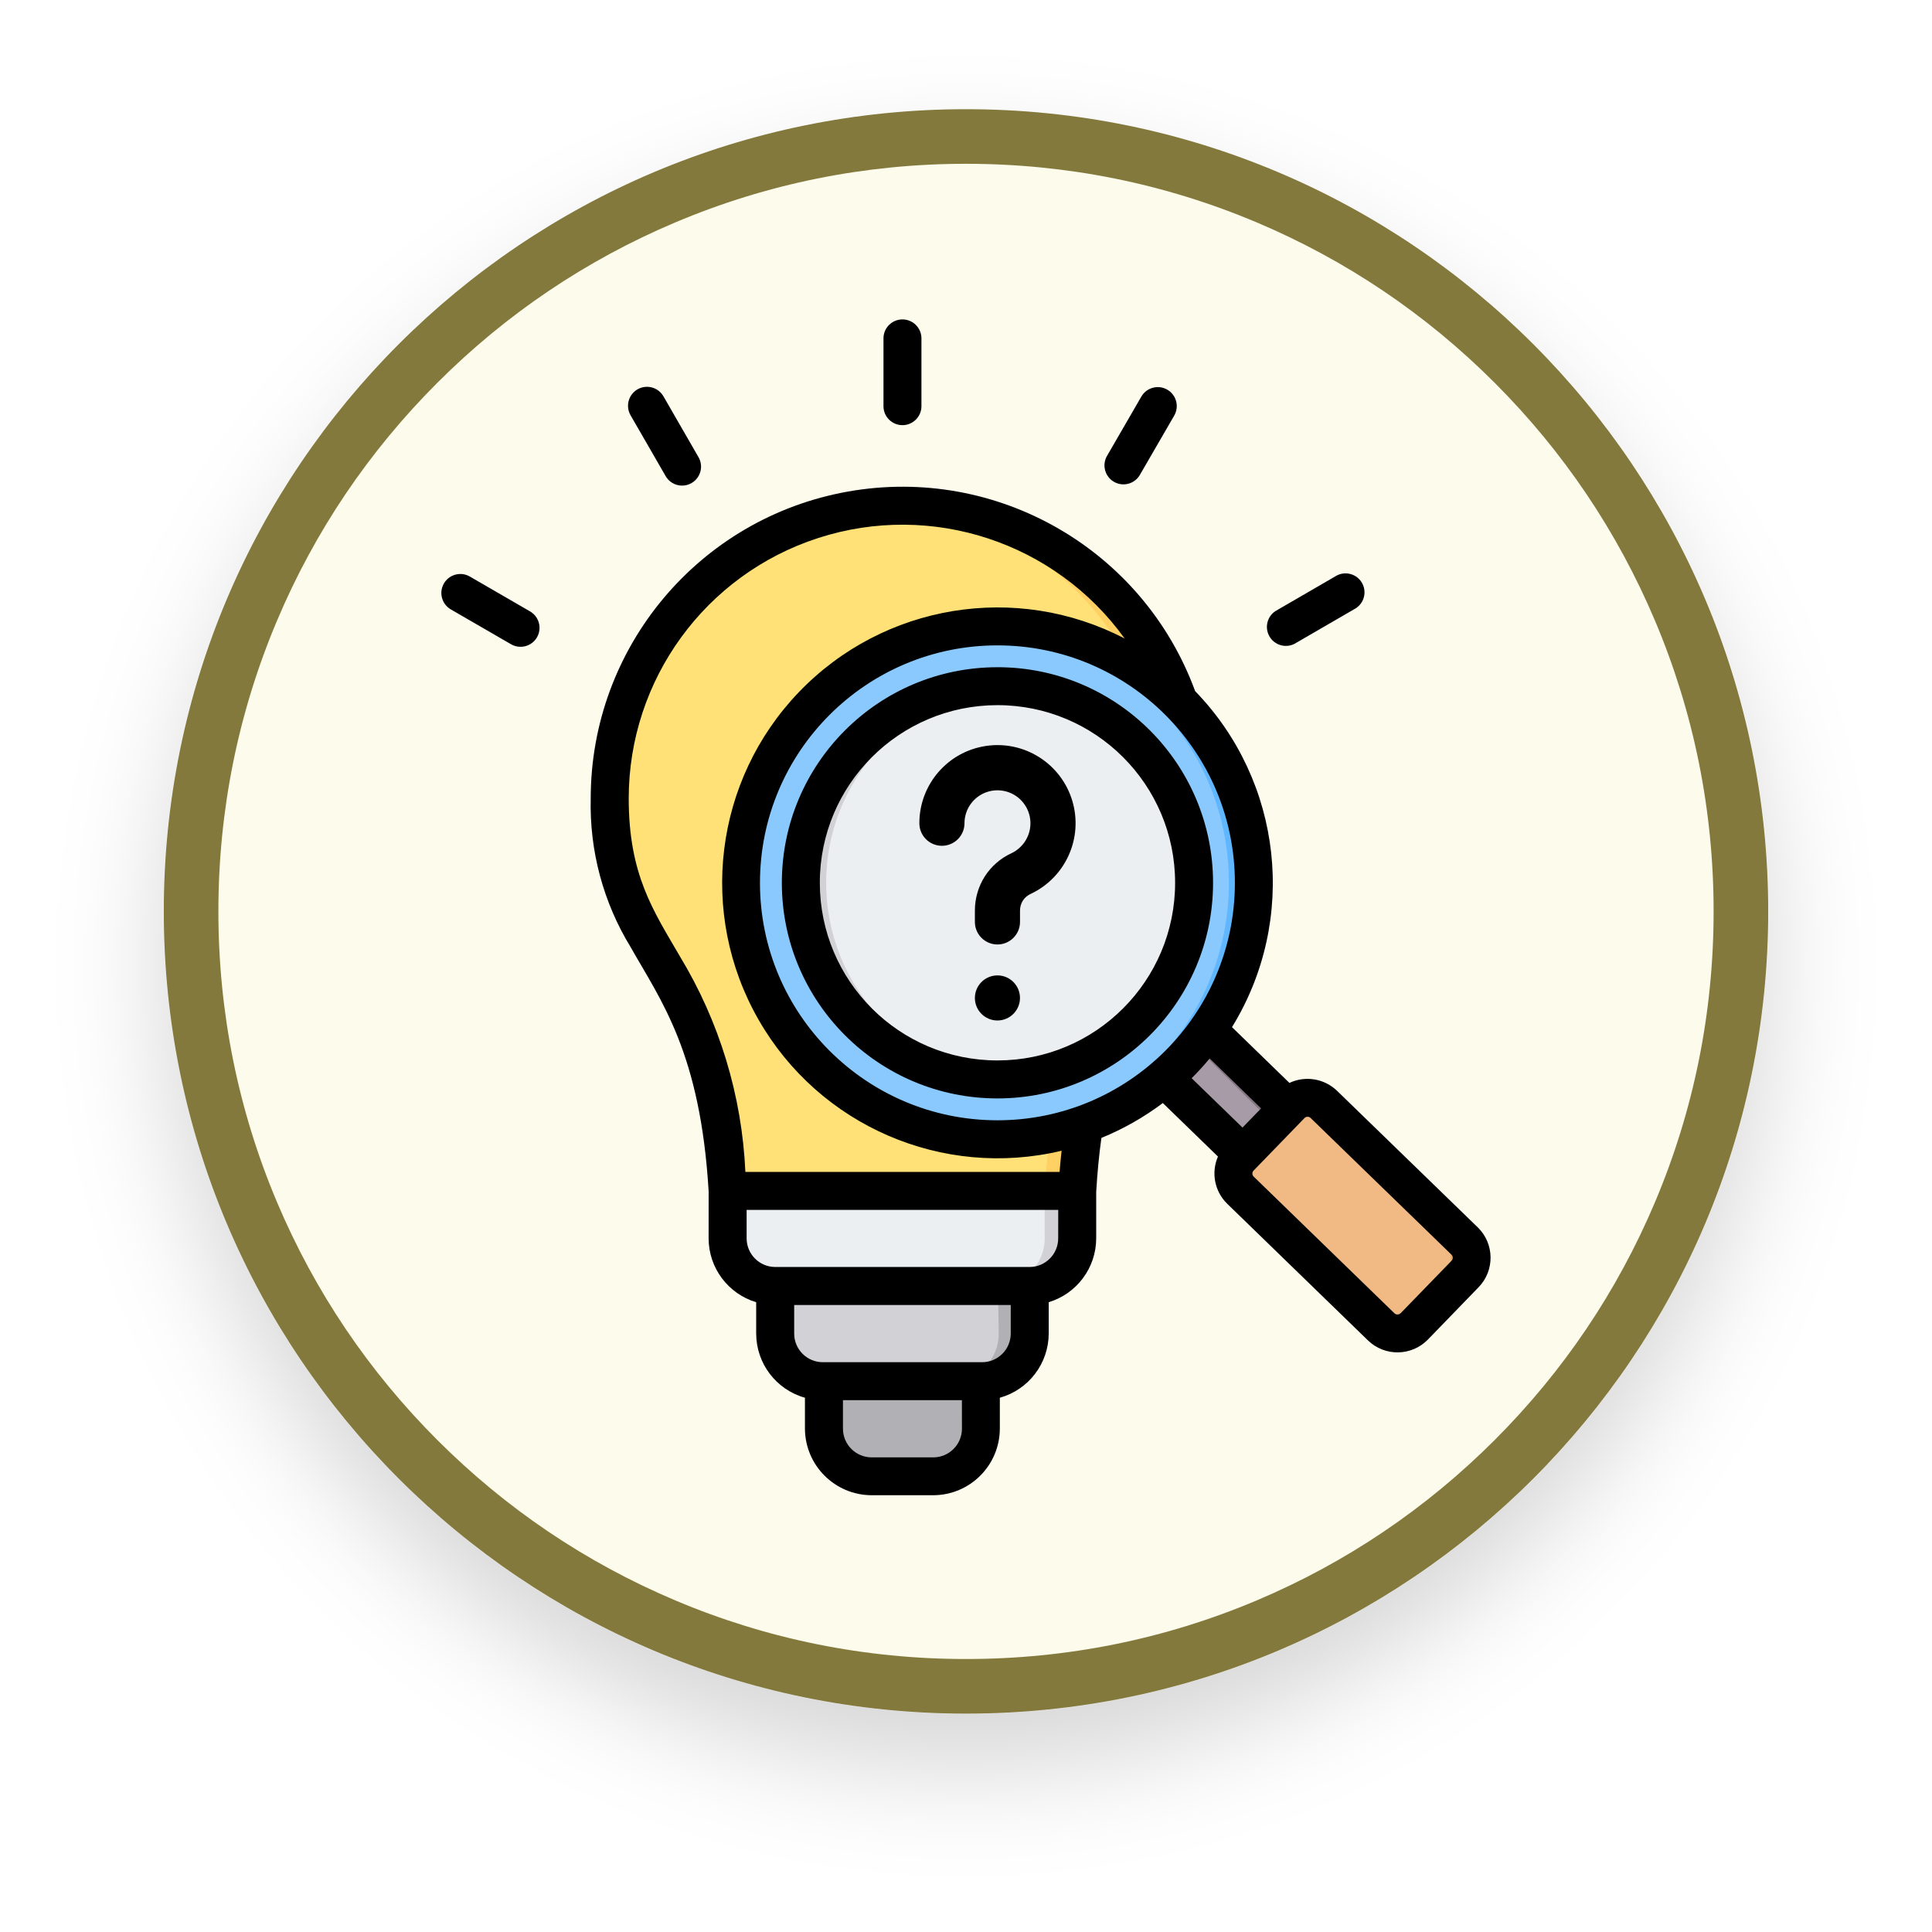
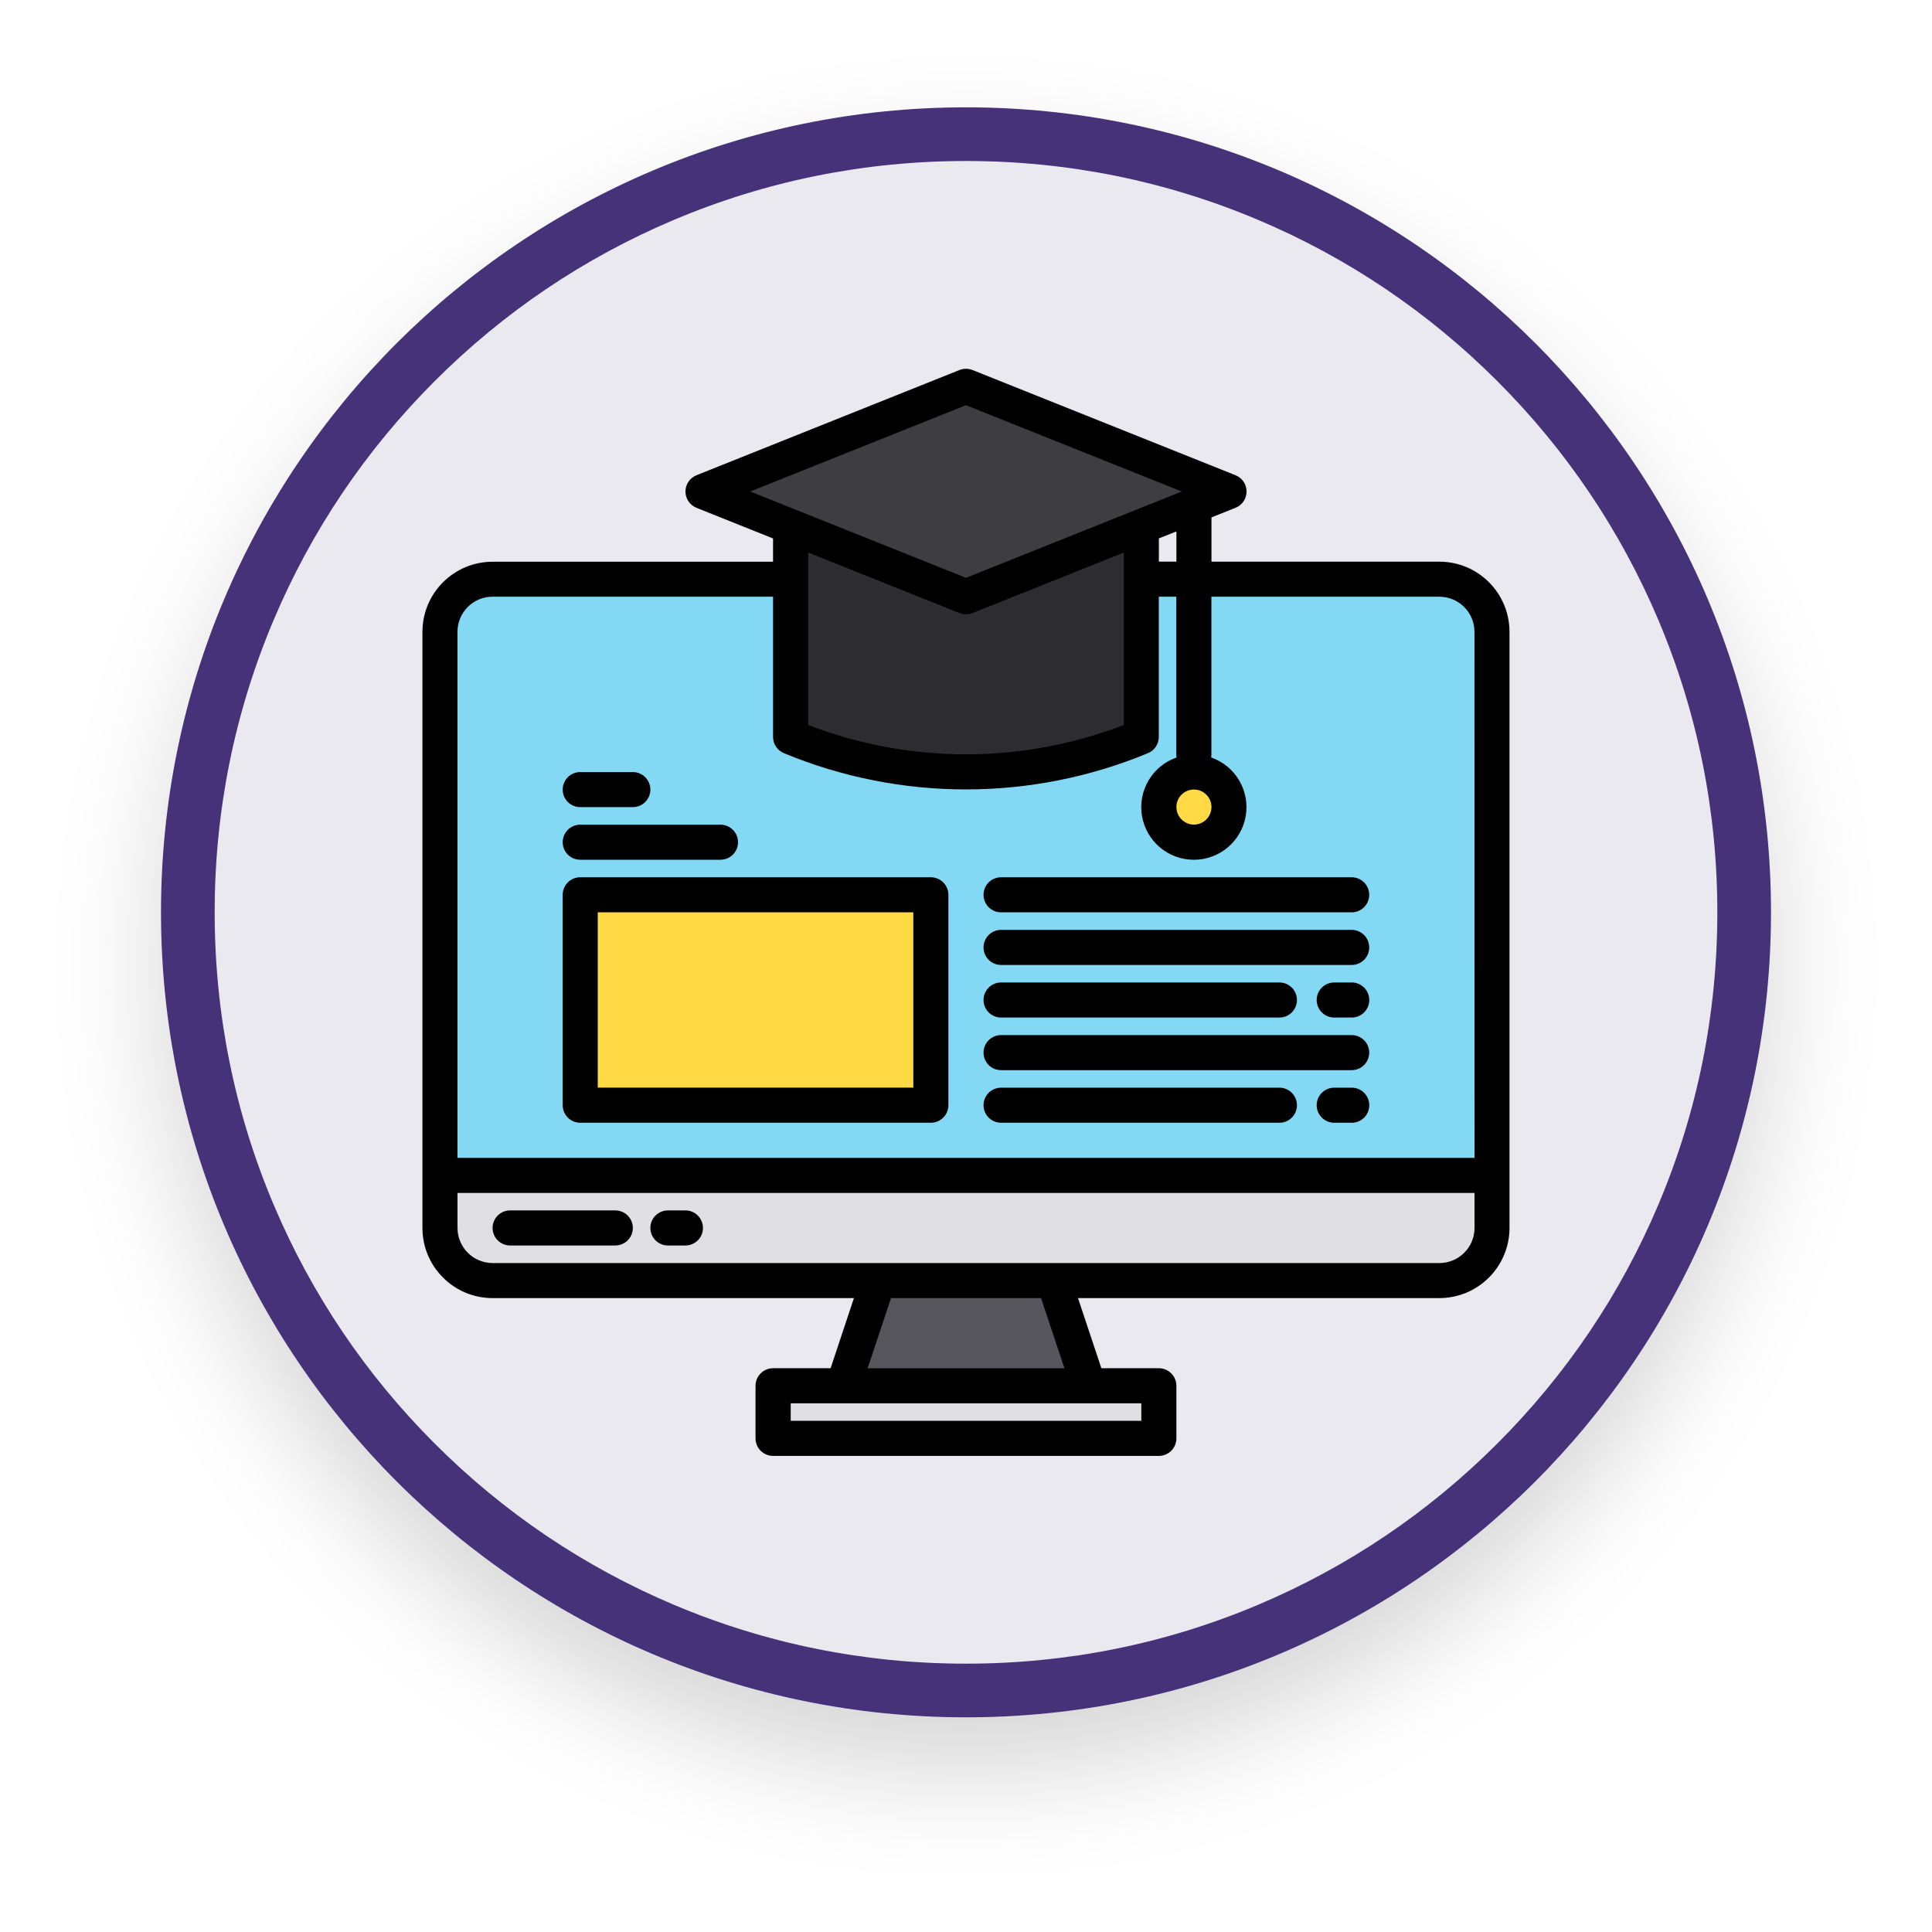
- <svg xmlns="http://www.w3.org/2000/svg" width="106.16" height="106.16" viewBox="0 0 106.16 106.16">
+ <svg xmlns="http://www.w3.org/2000/svg" width="108" height="108" viewBox="0 0 108 108">
  <defs>
-     <filter id="Path_982547" x="0" y="0" width="106.16" height="106.16" filterUnits="userSpaceOnUse">
+     <filter id="Path_904820" x="0" y="0" width="108" height="108" filterUnits="userSpaceOnUse">
      <feOffset dy="3" input="SourceAlpha" />
      <feGaussianBlur stdDeviation="3" result="blur" />
      <feFlood flood-opacity="0.161" />
      <feComposite operator="in" in2="blur" />
      <feComposite in="SourceGraphic" />
    </filter>
  </defs>
-   <g id="Group_1206350" data-name="Group 1206350" transform="translate(-194.75 -1237.804)">
-     <g id="Group_1206155" data-name="Group 1206155" transform="translate(0 8)">
-       <g id="Group_1203806" data-name="Group 1203806" transform="translate(-0.25 -641.196)">
-         <g id="Group_1203391" data-name="Group 1203391">
-           <g id="Group_1202420" data-name="Group 1202420" transform="translate(-77 465.997)">
-             <g id="Group_1177900" data-name="Group 1177900" transform="translate(281 1411.003)">
-               <g id="Group_1172010" data-name="Group 1172010" transform="translate(0)">
-                 <g id="Group_1171046" data-name="Group 1171046">
-                   <g id="Group_1148525" data-name="Group 1148525">
-                     <g transform="matrix(1, 0, 0, 1, -9, -6)" filter="url(#Path_982547)">
-                       <g id="Path_982547-2" data-name="Path 982547" transform="translate(9 6)" fill="#fdfbec">
-                         <path d="M 44.08 86.66 C 38.331 86.66 32.755 85.535 27.507 83.315 C 22.436 81.17 17.882 78.1 13.971 74.189 C 10.06 70.278 6.99 65.724 4.846 60.654 C 2.626 55.405 1.5 49.829 1.5 44.08 C 1.5 38.331 2.626 32.755 4.846 27.507 C 6.99 22.436 10.06 17.882 13.971 13.971 C 17.882 10.06 22.436 6.99 27.507 4.846 C 32.755 2.626 38.331 1.5 44.08 1.5 C 49.829 1.5 55.405 2.626 60.654 4.846 C 65.724 6.99 70.278 10.06 74.189 13.971 C 78.1 17.882 81.17 22.436 83.315 27.507 C 85.535 32.755 86.66 38.331 86.66 44.08 C 86.66 49.829 85.535 55.405 83.315 60.654 C 81.17 65.724 78.1 70.278 74.189 74.189 C 70.278 78.1 65.724 81.17 60.654 83.315 C 55.405 85.535 49.829 86.66 44.08 86.66 Z" stroke="none" />
-                         <path d="M 44.08 3 C 38.533 3 33.153 4.086 28.091 6.227 C 23.199 8.296 18.806 11.258 15.032 15.032 C 11.258 18.806 8.296 23.199 6.227 28.091 C 4.086 33.153 3 38.533 3 44.08 C 3 49.627 4.086 55.007 6.227 60.07 C 8.296 64.961 11.258 69.355 15.032 73.128 C 18.806 76.902 23.199 79.864 28.091 81.933 C 33.153 84.075 38.533 85.16 44.08 85.16 C 49.627 85.16 55.007 84.075 60.07 81.933 C 64.961 79.864 69.355 76.902 73.128 73.128 C 76.902 69.355 79.864 64.961 81.933 60.07 C 84.075 55.007 85.16 49.627 85.16 44.08 C 85.16 38.533 84.075 33.153 81.933 28.091 C 79.864 23.199 76.902 18.806 73.128 15.032 C 69.355 11.258 64.961 8.296 60.07 6.227 C 55.007 4.086 49.627 3 44.08 3 M 44.08 0 C 68.425 0 88.16 19.735 88.16 44.08 C 88.16 68.425 68.425 88.16 44.08 88.16 C 19.735 88.16 0 68.425 0 44.08 C 0 19.735 19.735 0 44.08 0 Z" stroke="none" fill="#83793c" />
+   <g id="Group_1226404" data-name="Group 1226404" transform="translate(-200.088 -2027.294)">
+     <g id="Group_1226345" data-name="Group 1226345">
+       <g id="Group_1225128" data-name="Group 1225128" transform="translate(0 1173.294)">
+         <g id="Group_1206312" data-name="Group 1206312" transform="translate(209.088 860)">
+           <g id="Group_1203639" data-name="Group 1203639" transform="translate(0 0)">
+             <g id="Group_1202437" data-name="Group 1202437" transform="translate(0 0)">
+               <g id="Group_1177315" data-name="Group 1177315">
+                 <g id="Group_1173585" data-name="Group 1173585" transform="translate(0)">
+                   <g id="Group_1173428" data-name="Group 1173428">
+                     <g id="Group_1171958" data-name="Group 1171958">
+                       <g id="Group_1167341" data-name="Group 1167341">
+                         <g id="Group_1166792" data-name="Group 1166792">
+                           <g transform="matrix(1, 0, 0, 1, -9, -6)" filter="url(#Path_904820)">
+                             <g id="Path_904820-2" data-name="Path 904820" transform="translate(9 6)" fill="#ebe9f0">
+                               <path d="M 45 88.5 C 39.127 88.5 33.43 87.35 28.068 85.082 C 22.889 82.891 18.236 79.755 14.241 75.759 C 10.245 71.764 7.109 67.111 4.918 61.932 C 2.65 56.57 1.5 50.873 1.5 45 C 1.5 39.127 2.65 33.43 4.918 28.068 C 7.109 22.889 10.245 18.236 14.241 14.241 C 18.236 10.245 22.889 7.109 28.068 4.918 C 33.43 2.65 39.127 1.5 45 1.5 C 50.873 1.5 56.57 2.65 61.932 4.918 C 67.111 7.109 71.764 10.245 75.759 14.241 C 79.755 18.236 82.891 22.889 85.082 28.068 C 87.35 33.43 88.5 39.127 88.5 45 C 88.5 50.873 87.35 56.57 85.082 61.932 C 82.891 67.111 79.755 71.764 75.759 75.759 C 71.764 79.755 67.111 82.891 61.932 85.082 C 56.57 87.35 50.873 88.5 45 88.5 Z" stroke="none" />
+                               <path d="M 45 3 C 39.329 3 33.829 4.11 28.653 6.299 C 23.652 8.415 19.16 11.443 15.302 15.302 C 11.443 19.16 8.415 23.652 6.299 28.653 C 4.11 33.829 3 39.329 3 45 C 3 50.671 4.11 56.171 6.299 61.347 C 8.415 66.348 11.443 70.84 15.302 74.698 C 19.16 78.557 23.652 81.585 28.653 83.701 C 33.829 85.89 39.329 87 45 87 C 50.671 87 56.171 85.89 61.347 83.701 C 66.348 81.585 70.84 78.557 74.698 74.698 C 78.557 70.84 81.585 66.348 83.701 61.347 C 85.89 56.171 87 50.671 87 45 C 87 39.329 85.89 33.829 83.701 28.653 C 81.585 23.652 78.557 19.16 74.698 15.302 C 70.84 11.443 66.348 8.415 61.347 6.299 C 56.171 4.11 50.671 3 45 3 M 45 0 C 69.853 0 90 20.147 90 45 C 90 69.853 69.853 90 45 90 C 20.147 90 -7.62939453125e-06 69.853 -7.62939453125e-06 45 C -7.62939453125e-06 20.147 20.147 0 45 0 Z" stroke="none" fill="#453179" />
+                             </g>
+                           </g>
+                         </g>
                      </g>
                    </g>
                  </g>
                </g>
              </g>
            </g>
          </g>
        </g>
      </g>
-       <g id="analisis" transform="translate(185.189 1240.323)">
-         <g id="Group_1206154" data-name="Group 1206154" transform="translate(43.067 17.27)">
-           <g id="Group_1206152" data-name="Group 1206152" transform="translate(0)">
-             <path id="Path_1044542" data-name="Path 1044542" d="M204.438,444.523h-8.617v3.965a2.622,2.622,0,0,0,2.614,2.614h3.392a2.621,2.621,0,0,0,2.611-2.614Z" transform="translate(-183.96 -397.77)" fill="#b1b1b5" fill-rule="evenodd" />
-             <path id="Path_1044543" data-name="Path 1044543" d="M174.8,405.449l.06,3.83a2.636,2.636,0,0,0,2.614,2.614h8.752a2.607,2.607,0,0,0,2.611-2.614l-.057-3.83C184.215,405.594,179.393,405.449,174.8,405.449Z" transform="translate(-165.677 -363.789)" fill="#d1d1d6" fill-rule="evenodd" />
-             <path id="Path_1044544" data-name="Path 1044544" d="M130.5,123.45c.772-13.165,6.478-12.632,6.478-21.564a16.082,16.082,0,1,0-32.165,0c0,8.932,5.7,8.4,6.478,21.564.346,2.6,1.83,3.187,2.69,3.187C126.785,126.637,129.053,127.9,130.5,123.45Z" transform="translate(-104.818 -85.802)" fill="#ffe177" fill-rule="evenodd" />
-             <path id="Path_1044545" data-name="Path 1044545" d="M231.86,123.45c.772-13.165,6.478-12.632,6.478-21.564A16.084,16.084,0,0,0,222.254,85.8c-.3,0-.6.01-.891.025a16.087,16.087,0,0,1,15.19,16.059c0,8.932-5.707,8.4-6.482,21.564-.86,2.642-2.009,3.272-5.48,3.345C229.485,126.867,230.865,126.5,231.86,123.45Z" transform="translate(-206.173 -85.802)" fill="#ffd064" fill-rule="evenodd" />
-             <path id="Path_1044546" data-name="Path 1044546" d="M248.741,411.893h1.789a2.607,2.607,0,0,0,2.611-2.614l-.057-3.83c-.592.019-1.187.032-1.786.044l.057,3.786A2.608,2.608,0,0,1,248.741,411.893Z" transform="translate(-229.983 -363.789)" fill="#b1b1b5" fill-rule="evenodd" />
-             <path id="Path_1044547" data-name="Path 1044547" d="M154.524,374.664v2.614a2.622,2.622,0,0,0,2.614,2.614h13.98a2.622,2.622,0,0,0,2.614-2.614v-2.614Z" transform="translate(-148.046 -337.016)" fill="#eceff1" fill-rule="evenodd" />
-             <path id="Path_1044548" data-name="Path 1044548" d="M268.121,379.892h1.789a2.622,2.622,0,0,0,2.614-2.614v-2.614h-1.789v2.614A2.62,2.62,0,0,1,268.121,379.892Z" transform="translate(-246.837 -337.016)" fill="#d1d1d6" fill-rule="evenodd" />
+       <g id="aprendizaje-electronico_1_" data-name="aprendizaje-electronico (1)" transform="translate(215.702 2039.909)">
+         <g id="Group_1226343" data-name="Group 1226343" transform="translate(8.98 8.98)">
+           <g id="Group_1226342" data-name="Group 1226342" transform="translate(0 0)">
+             <path id="Path_1213816" data-name="Path 1213816" d="M74.811,106.941v30.385H16V106.941A2.941,2.941,0,0,1,18.941,104H71.87a2.941,2.941,0,0,1,2.941,2.941Z" transform="translate(-16 -93.218)" fill="#83d8f4" />
+             <path id="Path_1213817" data-name="Path 1213817" d="M74.811,376v2.941a2.941,2.941,0,0,1-2.941,2.941H18.941A2.941,2.941,0,0,1,16,378.941V376Z" transform="translate(-16 -331.892)" fill="#e0e0e2" />
+             <path id="Path_1213818" data-name="Path 1213818" d="M213.722,429.881H200L201.96,424h9.8Z" transform="translate(-177.456 -374.011)" fill="#57565c" />
+             <path id="Path_1213819" data-name="Path 1213819" d="M168,472h21.564v2.941H168Z" transform="translate(-149.377 -416.13)" fill="#e0e0e2" />
+             <path id="Path_1213820" data-name="Path 1213820" d="M195.6,80V91.762a25.485,25.485,0,0,1-19.6,0V80" transform="translate(-156.396 -72.159)" fill="#2d2d30" />
+             <ellipse id="Ellipse_12719" data-name="Ellipse 12719" cx="2" cy="1.5" rx="2" ry="1.5" transform="translate(40.02 22.02)" fill="#ffda44" />
+             <path id="Path_1213821" data-name="Path 1213821" d="M150.7,27.762,136,21.881,150.7,16l14.7,5.881Z" transform="translate(-121.297 -16)" fill="#3e3d42" />
          </g>
-           <g id="Group_1206153" data-name="Group 1206153" transform="translate(7.214 6.632)">
-             <path id="Path_1044549" data-name="Path 1044549" d="M333.321,299.192a14.1,14.1,0,0,1-2.39,2.634l6.5,6.372,2.475-2.551Z" transform="translate(-308.675 -278.013)" fill="#a79ba7" fill-rule="evenodd" />
-             <path id="Path_1044550" data-name="Path 1044550" d="M344.882,298.864a1.635,1.635,0,0,1-.709.948l6.458,6.417.792-.868Z" transform="translate(-320.191 -277.727)" fill="#837683" fill-rule="evenodd" />
-             <path id="Path_1044551" data-name="Path 1044551" d="M377.681,347.973l2.792-2.88a1.285,1.285,0,0,0-.026-1.811l-7.738-7.508a1.285,1.285,0,0,0-1.811.029l-2.793,2.878a1.285,1.285,0,0,0,.026,1.811L375.87,348A1.285,1.285,0,0,0,377.681,347.973Z" transform="translate(-340.691 -309.514)" fill="#f1ba84" fill-rule="evenodd" />
-             <path id="Path_1044552" data-name="Path 1044552" d="M394.914,335.776l7.738,7.508a1.285,1.285,0,0,1,.026,1.811l-2.793,2.88a1.3,1.3,0,0,1-.346.251,1.286,1.286,0,0,0,1.491-.251l2.793-2.88a1.285,1.285,0,0,0-.026-1.811l-7.738-7.508a1.288,1.288,0,0,0-1.465-.225A1.287,1.287,0,0,1,394.914,335.776Z" transform="translate(-364.041 -309.516)" fill="#e3a76f" fill-rule="evenodd" />
-             <path id="Path_1044553" data-name="Path 1044553" d="M174.259,136.689a14.089,14.089,0,1,1-14.089,14.089A14.088,14.088,0,0,1,174.259,136.689Z" transform="translate(-160.17 -136.689)" fill="#8ac9fe" fill-rule="evenodd" />
-             <path id="Path_1044554" data-name="Path 1044554" d="M263.7,136.689a14.089,14.089,0,0,1,0,28.178c-.23,0-.458-.007-.685-.017a14.089,14.089,0,0,0,0-28.144C263.24,136.694,263.467,136.689,263.7,136.689Z" transform="translate(-249.608 -136.689)" fill="#60b7ff" fill-rule="evenodd" />
-             <path id="Path_1044555" data-name="Path 1044555" d="M196.174,161.888a10.8,10.8,0,1,1-10.8,10.8A10.805,10.805,0,0,1,196.174,161.888Z" transform="translate(-182.085 -158.604)" fill="#eceff1" fill-rule="evenodd" />
-             <path id="Path_1044556" data-name="Path 1044556" d="M196.174,161.888c.245,0,.488.007.73.023a10.8,10.8,0,0,0,0,21.56c-.243.016-.485.026-.73.026a10.8,10.8,0,1,1,0-21.609Z" transform="translate(-182.085 -158.604)" fill="#d1d1d6" fill-rule="evenodd" />
-           </g>
+           <path id="Path_1213822" data-name="Path 1213822" d="M80,248H99.6v11.762H80Z" transform="translate(-72.159 -219.575)" fill="#ffda44" />
        </g>
-         <path id="Path_1044557" data-name="Path 1044557" d="M48.5,54.947c-.452-7.62-2.625-10.484-4.286-13.422a14.955,14.955,0,0,1-2.194-8.17,17.13,17.13,0,0,1,33.211-5.9,15.14,15.14,0,0,1,2.026,18.466l3.156,3.064a2.338,2.338,0,0,1,2.612.429h0l7.737,7.509a2.328,2.328,0,0,1,.048,3.286h0L88.02,63.089h0a2.332,2.332,0,0,1-3.282.054l0,0L77,55.631a2.327,2.327,0,0,1-.514-2.6l-3.03-2.94a15.1,15.1,0,0,1-3.375,1.916c-.125.9-.223,1.889-.286,2.97V55l0,2.534a3.67,3.67,0,0,1-2.609,3.5V62.76A3.674,3.674,0,0,1,64.5,66.284v1.7a3.67,3.67,0,0,1-3.652,3.657h-3.4a3.675,3.675,0,0,1-3.657-3.657v-1.7a3.669,3.669,0,0,1-2.679-3.524V61.036a3.669,3.669,0,0,1-2.614-3.5ZM71.357,24.564a15.043,15.043,0,0,0-27.249,8.792c0,4.216,1.372,6.19,2.81,8.671a25.025,25.025,0,0,1,3.6,11.848H67.783q.048-.6.111-1.163a15.134,15.134,0,1,1,3.463-28.147Zm-3.648,31.4H50.587v1.572A1.575,1.575,0,0,0,52.158,59.1H66.141a1.574,1.574,0,0,0,1.566-1.572Zm8.322-8.323q-.469.567-.991,1.086l2.794,2.712,1.023-1.054ZM65.1,61.188H53.2V62.76a1.575,1.575,0,0,0,1.572,1.572h8.754A1.577,1.577,0,0,0,65.1,62.76Zm-2.684,5.229H55.88v1.572a1.579,1.579,0,0,0,1.572,1.572h3.4a1.576,1.576,0,0,0,1.566-1.572Zm24.109-4.779,2.793-2.877a.239.239,0,0,0,0-.337h0l-7.738-7.509a.239.239,0,0,0-.337,0h0L78.446,53.8l0,0a.234.234,0,0,0,0,.331l0,0,7.734,7.51a.241.241,0,0,0,.336,0ZM64.369,24.943A13.048,13.048,0,1,0,77.416,37.991,13.047,13.047,0,0,0,64.369,24.943Zm0,1.2A11.847,11.847,0,1,1,52.522,37.991,11.847,11.847,0,0,1,64.369,26.144Zm0,2.085a9.761,9.761,0,1,0,9.762,9.761,9.761,9.761,0,0,0-9.762-9.761Zm0,14.849a1.239,1.239,0,1,1-1.24,1.237A1.239,1.239,0,0,1,64.369,43.078Zm-1.811-8.361a1.24,1.24,0,0,1-2.48,0A4.292,4.292,0,1,1,66.194,38.6a1,1,0,0,0-.433.374,1.028,1.028,0,0,0-.152.552v.612a1.24,1.24,0,1,1-2.48,0v-.612a3.506,3.506,0,0,1,.539-1.879,3.461,3.461,0,0,1,1.473-1.284,1.836,1.836,0,0,0,.761-.677,1.812,1.812,0,1,0-3.344-.969ZM60.192,11.832a1.043,1.043,0,0,1-2.085,0V8.043a1.043,1.043,0,0,1,2.085,0ZM47.92,14.562A1.043,1.043,0,1,1,46.113,15.6L44.221,12.32a1.043,1.043,0,1,1,1.807-1.041Zm-9.259,8.5a1.043,1.043,0,1,1-1.044,1.805l-3.283-1.9a1.043,1.043,0,0,1,1.044-1.806ZM72.181,15.6a1.043,1.043,0,0,1-1.805-1.044l1.9-3.283a1.043,1.043,0,1,1,1.806,1.044Zm8.5,9.264a1.043,1.043,0,0,1-1.045-1.8l3.277-1.9a1.043,1.043,0,1,1,1.045,1.8Z" transform="translate(0)" fill-rule="evenodd" />
+         <g id="Group_1226344" data-name="Group 1226344" transform="translate(8 8)">
+           <path id="Path_1213823" data-name="Path 1213823" d="M64.85,18.782H52.108V16.309l1.344-.538a.98.98,0,0,0,0-1.821L38.749,8.07a.983.983,0,0,0-.728,0l-14.7,5.881a.98.98,0,0,0,0,1.821L27.6,17.486v1.3H11.921A3.924,3.924,0,0,0,8,22.7V56.029a3.924,3.924,0,0,0,3.921,3.921h20.2L30.817,63.87H27.6a.98.98,0,0,0-.98.98v2.941a.98.98,0,0,0,.98.98H49.167a.98.98,0,0,0,.98-.98V64.85a.98.98,0,0,0-.98-.98H45.954l-1.307-3.921h20.2a3.924,3.924,0,0,0,3.921-3.921V22.7A3.924,3.924,0,0,0,64.85,18.782ZM52.108,32.5a.98.98,0,1,1-.98-.98A.98.98,0,0,1,52.108,32.5ZM26.322,14.861l12.064-4.825,12.064,4.825L38.385,19.686Zm23.826,2.232v1.688h-.98v-1.3ZM47.207,18.27v9.642a24.542,24.542,0,0,1-17.643,0V18.27l8.458,3.383a.983.983,0,0,0,.728,0Zm.98,47.561v.98h-19.6v-.98Zm-15.3-1.96,1.307-3.921h8.388l1.307,3.921Zm33.926-7.841a1.963,1.963,0,0,1-1.96,1.96H11.921a1.963,1.963,0,0,1-1.96-1.96v-1.96h56.85Zm0-3.921H9.96V22.7a1.963,1.963,0,0,1,1.96-1.96H27.6v7.841a.981.981,0,0,0,.616.91,26.555,26.555,0,0,0,20.331,0,.981.981,0,0,0,.616-.91V20.742h.98v8.822a1.035,1.035,0,0,0,.015.164,2.941,2.941,0,1,0,1.931,0,1.036,1.036,0,0,0,.015-.164V20.742H64.85a1.963,1.963,0,0,1,1.96,1.96Z" transform="translate(-8 -8)" />
+           <path id="Path_1213824" data-name="Path 1213824" d="M46.861,392H40.98a.98.98,0,1,0,0,1.96h5.881a.98.98,0,1,0,0-1.96Z" transform="translate(-36.079 -344.952)" />
+           <path id="Path_1213825" data-name="Path 1213825" d="M113.96,392h-.98a.98.98,0,1,0,0,1.96h.98a.98.98,0,1,0,0-1.96Z" transform="translate(-99.258 -344.952)" />
+           <path id="Path_1213826" data-name="Path 1213826" d="M72.98,253.722h19.6a.98.98,0,0,0,.98-.98V240.98a.98.98,0,0,0-.98-.98H72.98a.98.98,0,0,0-.98.98v11.762A.98.98,0,0,0,72.98,253.722Zm.98-11.762H91.6v9.8H73.96Z" transform="translate(-64.159 -211.575)" />
+           <path id="Path_1213827" data-name="Path 1213827" d="M72.98,217.96h7.841a.98.98,0,1,0,0-1.96H72.98a.98.98,0,1,0,0,1.96Z" transform="translate(-64.159 -190.515)" />
+           <path id="Path_1213828" data-name="Path 1213828" d="M72.98,193.96h2.941a.98.98,0,1,0,0-1.96H72.98a.98.98,0,1,0,0,1.96Z" transform="translate(-64.159 -169.456)" />
+           <path id="Path_1213829" data-name="Path 1213829" d="M264.98,241.96h19.6a.98.98,0,1,0,0-1.96h-19.6a.98.98,0,0,0,0,1.96Z" transform="translate(-232.634 -211.575)" />
+           <path id="Path_1213830" data-name="Path 1213830" d="M264.98,265.96h19.6a.98.98,0,1,0,0-1.96h-19.6a.98.98,0,0,0,0,1.96Z" transform="translate(-232.634 -232.634)" />
+           <path id="Path_1213831" data-name="Path 1213831" d="M264.98,289.96h15.56a.98.98,0,0,0,0-1.96H264.98a.98.98,0,0,0,0,1.96Z" transform="translate(-232.634 -253.694)" />
+           <path id="Path_1213832" data-name="Path 1213832" d="M417.96,288h-.98a.98.98,0,0,0,0,1.96h.98a.98.98,0,0,0,0-1.96Z" transform="translate(-366.011 -253.694)" />
+           <path id="Path_1213833" data-name="Path 1213833" d="M264.98,313.96h19.6a.98.98,0,1,0,0-1.96h-19.6a.98.98,0,0,0,0,1.96Z" transform="translate(-232.634 -274.753)" />
+           <path id="Path_1213834" data-name="Path 1213834" d="M264.98,337.96h15.56a.98.98,0,0,0,0-1.96H264.98a.98.98,0,0,0,0,1.96Z" transform="translate(-232.634 -295.813)" />
+           <path id="Path_1213835" data-name="Path 1213835" d="M417.96,336h-.98a.98.98,0,0,0,0,1.96h.98a.98.98,0,0,0,0-1.96Z" transform="translate(-366.011 -295.813)" />
+         </g>
      </g>
    </g>
  </g>
</svg>
